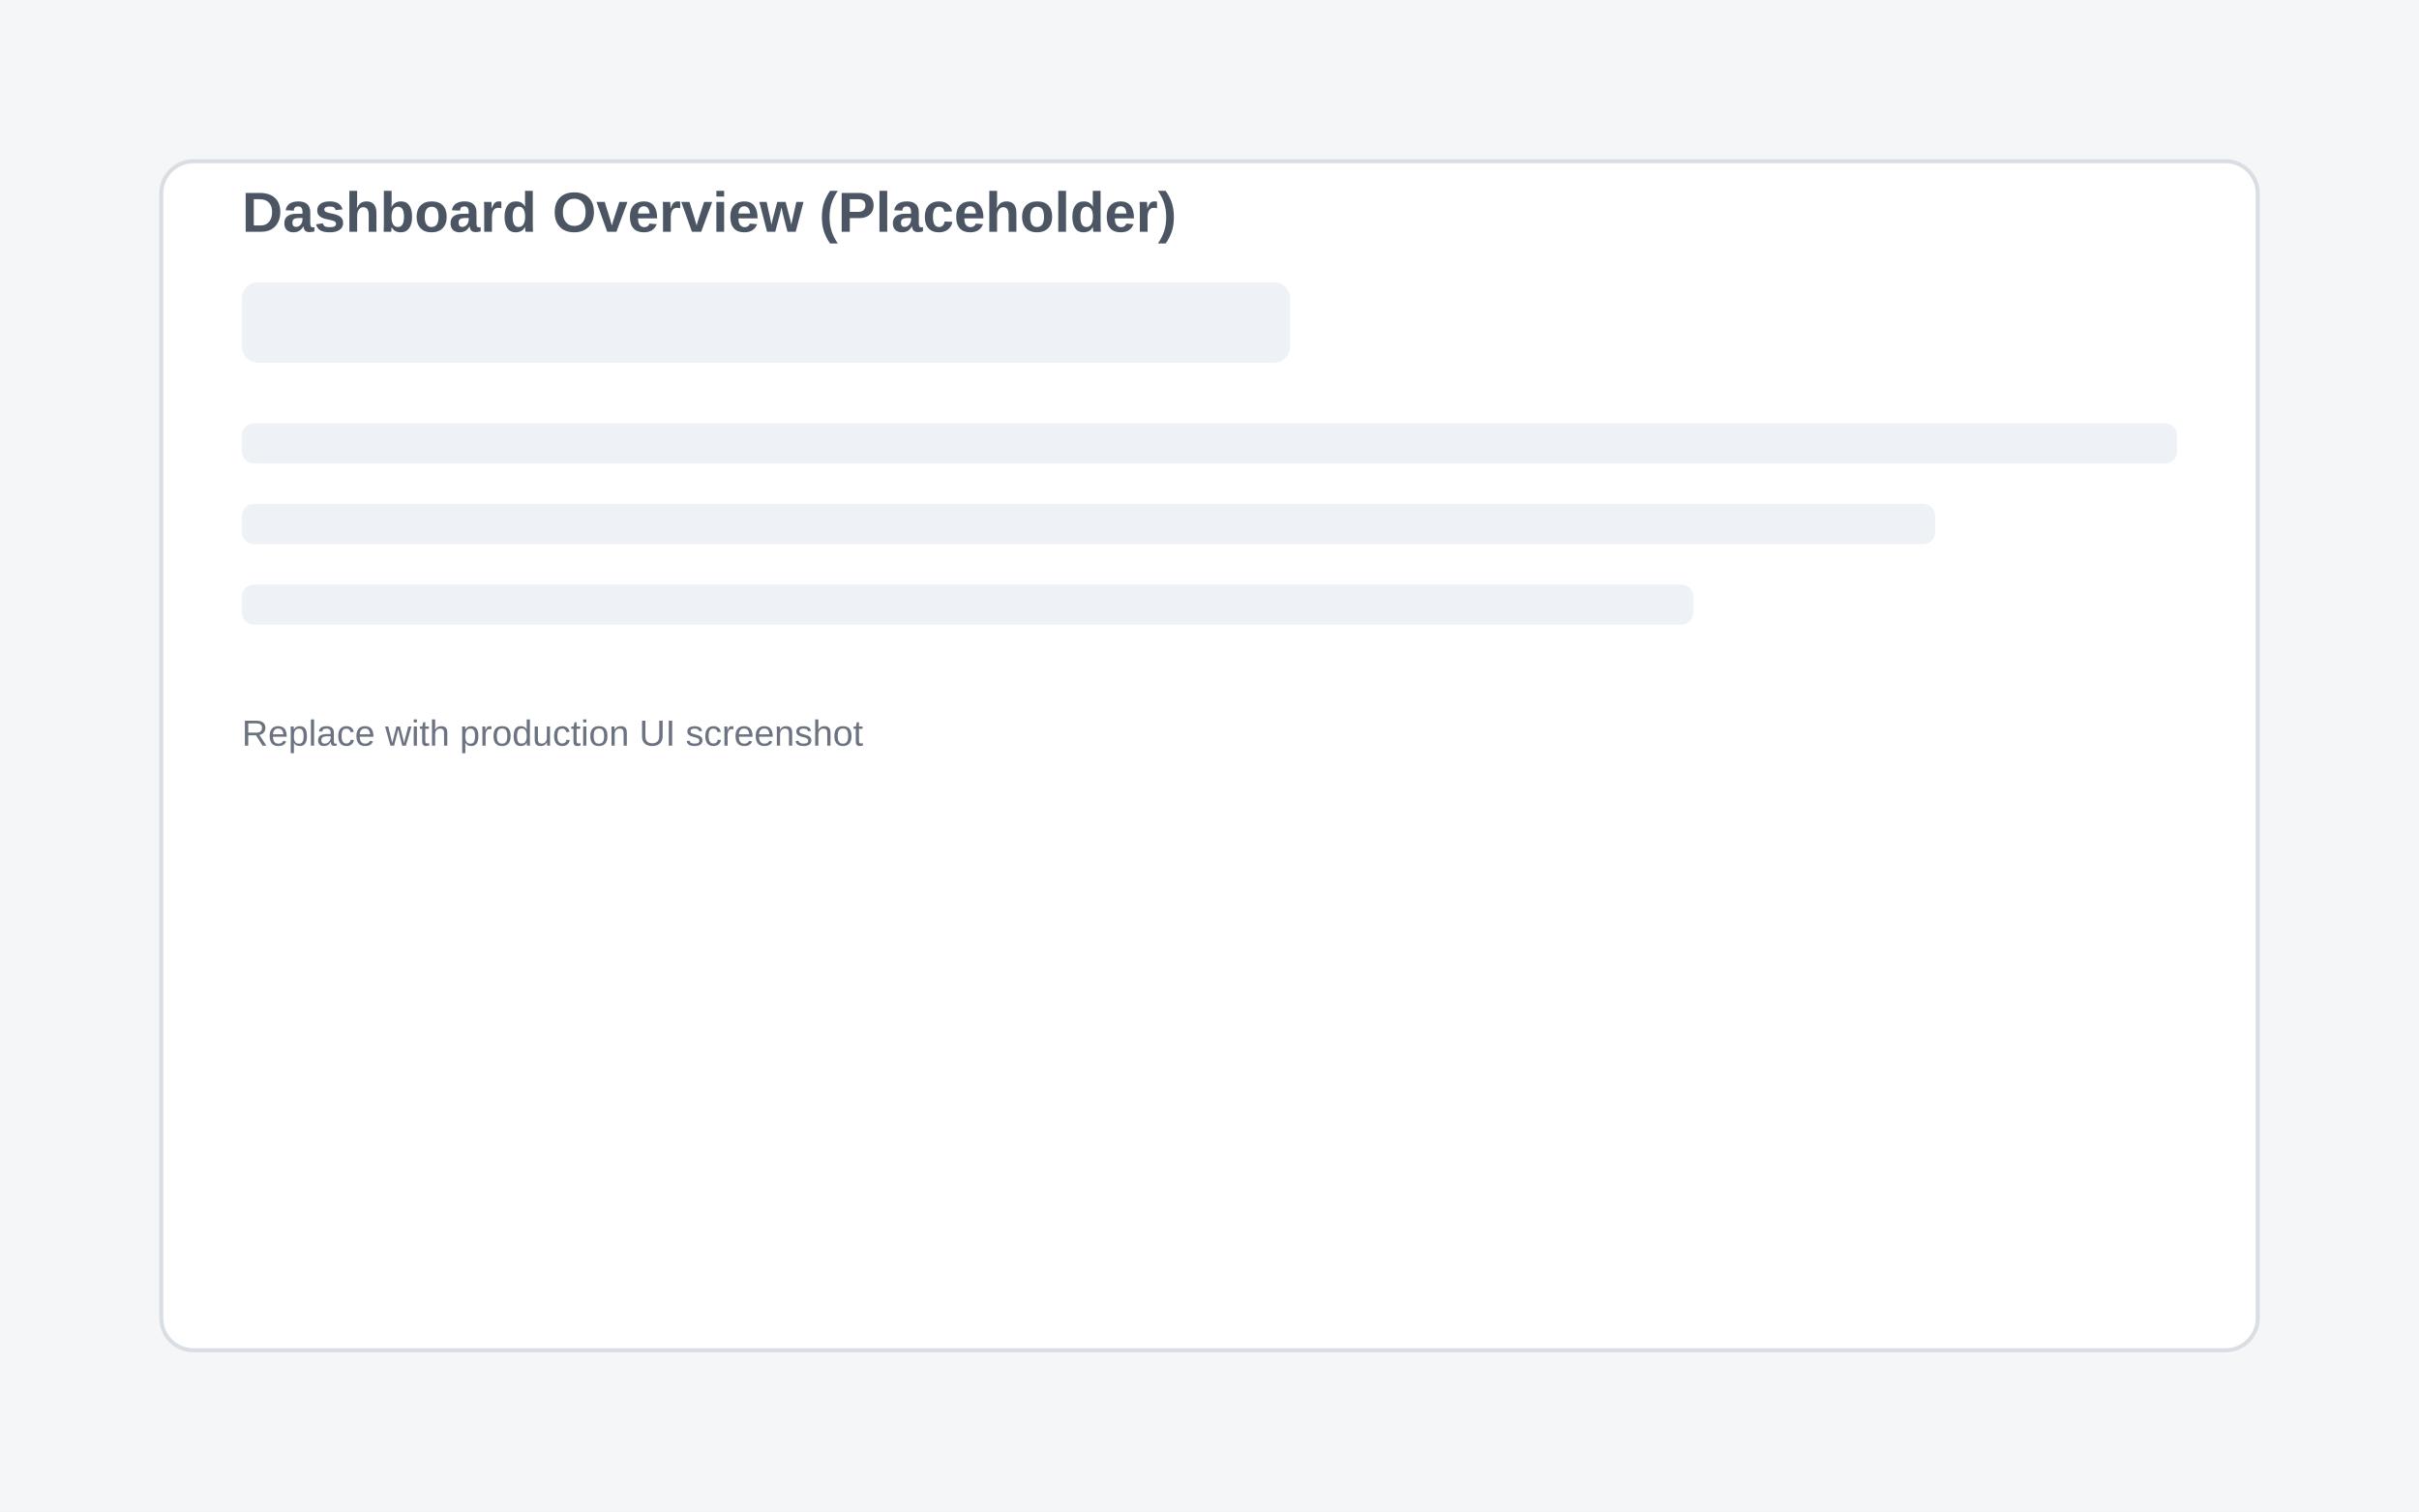
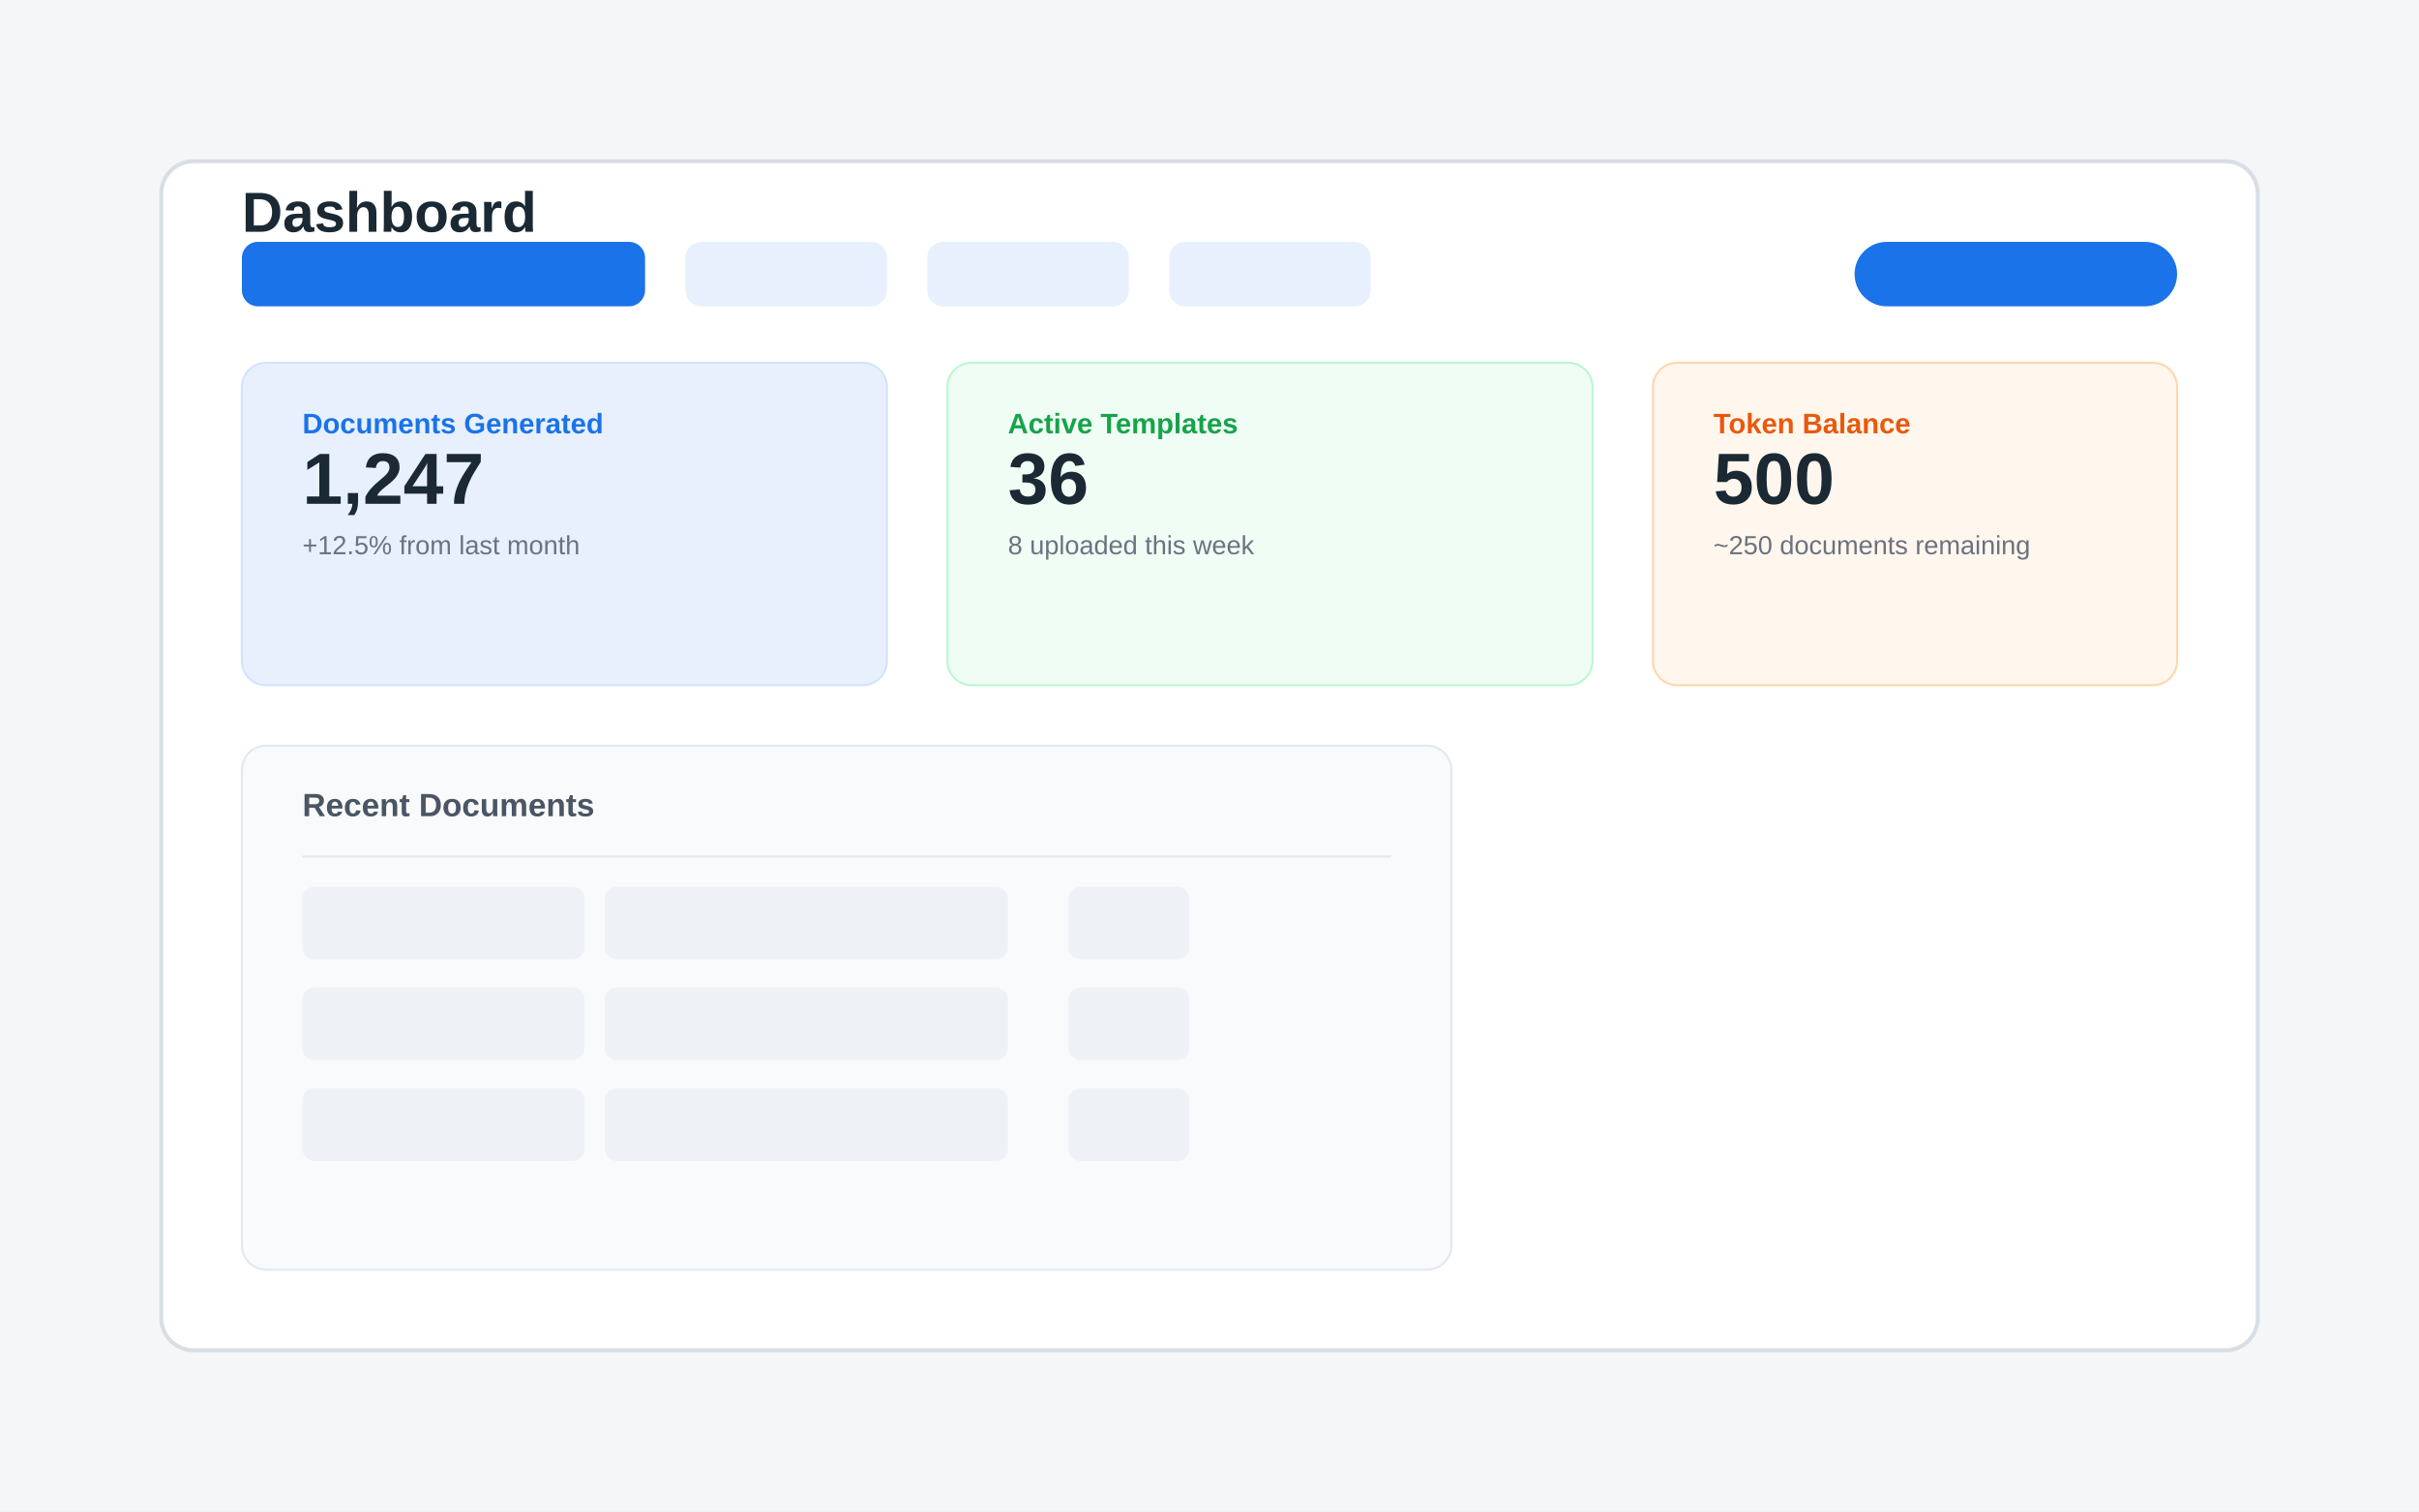
<svg xmlns="http://www.w3.org/2000/svg" width="1200" height="750" viewBox="0 0 1200 750" fill="none">
  <rect width="1200" height="750" fill="#F4F6F8" />
  <rect x="80" y="80" width="1040" height="590" rx="16" fill="#FFFFFF" stroke="#D8DEE4" stroke-width="2" />
-   <rect x="120" y="140" width="520" height="40" rx="8" fill="#EEF2F6" />
-   <rect x="120" y="210" width="960" height="20" rx="6" fill="#EEF2F6" />
-   <rect x="120" y="250" width="840" height="20" rx="6" fill="#EEF2F6" />
-   <rect x="120" y="290" width="720" height="20" rx="6" fill="#EEF2F6" />
-   <text x="120" y="115" font-family="Arial, sans-serif" font-size="28" font-weight="600" fill="#4B5563">Dashboard Overview (Placeholder)</text>
-   <text x="120" y="370" font-family="Arial, sans-serif" font-size="18" fill="#6B7280">Replace with production UI screenshot</text>
+   <rect x="120" y="120" width="200" height="32" rx="8" fill="#1A73E8" />
+   <rect x="340" y="120" width="100" height="32" rx="8" fill="#E8F0FE" />
+   <rect x="460" y="120" width="100" height="32" rx="8" fill="#E8F0FE" />
+   <rect x="580" y="120" width="100" height="32" rx="8" fill="#E8F0FE" />
+   <rect x="920" y="120" width="160" height="32" rx="16" fill="#1A73E8" />
+   <rect x="120" y="180" width="320" height="160" rx="12" fill="#E8F0FE" stroke="#D2E3FC" />
+   <text x="150" y="215" font-family="Arial, sans-serif" font-size="14" font-weight="600" fill="#1A73E8">Documents Generated</text>
+   <text x="150" y="250" font-family="Arial, sans-serif" font-size="36" font-weight="700" fill="#1A2933">1,247</text>
+   <text x="150" y="275" font-family="Arial, sans-serif" font-size="13" fill="#6B7280">+12.5% from last month</text>
+   <rect x="470" y="180" width="320" height="160" rx="12" fill="#F0FDF4" stroke="#BBF7D0" />
+   <text x="500" y="215" font-family="Arial, sans-serif" font-size="14" font-weight="600" fill="#16A34A">Active Templates</text>
+   <text x="500" y="250" font-family="Arial, sans-serif" font-size="36" font-weight="700" fill="#1A2933">36</text>
+   <text x="500" y="275" font-family="Arial, sans-serif" font-size="13" fill="#6B7280">8 uploaded this week</text>
+   <rect x="820" y="180" width="260" height="160" rx="12" fill="#FFF7ED" stroke="#FED7AA" />
+   <text x="850" y="215" font-family="Arial, sans-serif" font-size="14" font-weight="600" fill="#EA580C">Token Balance</text>
+   <text x="850" y="250" font-family="Arial, sans-serif" font-size="36" font-weight="700" fill="#1A2933">500</text>
+   <text x="850" y="275" font-family="Arial, sans-serif" font-size="13" fill="#6B7280">~250 documents remaining</text>
+   <rect x="120" y="370" width="600" height="260" rx="12" fill="#F8FAFC" stroke="#E2E8F0" />
+   <text x="150" y="405" font-family="Arial, sans-serif" font-size="16" font-weight="600" fill="#4B5563">Recent Documents</text>
+   <line x1="150" y1="425" x2="690" y2="425" stroke="#E5E7EB" stroke-width="1" />
+   <rect x="150" y="440" width="520" height="36" rx="6" fill="#F9FAFB" />
+   <rect x="150" y="440" width="140" height="36" rx="6" fill="#EEF2F6" />
+   <rect x="300" y="440" width="200" height="36" rx="6" fill="#EEF2F6" />
+   <rect x="530" y="440" width="60" height="36" rx="6" fill="#EEF2F6" />
+   <rect x="150" y="490" width="520" height="36" rx="6" fill="#F9FAFB" />
+   <rect x="150" y="490" width="140" height="36" rx="6" fill="#EEF2F6" />
+   <rect x="300" y="490" width="200" height="36" rx="6" fill="#EEF2F6" />
+   <rect x="530" y="490" width="60" height="36" rx="6" fill="#EEF2F6" />
+   <rect x="150" y="540" width="520" height="36" rx="6" fill="#F9FAFB" />
+   <rect x="150" y="540" width="140" height="36" rx="6" fill="#EEF2F6" />
+   <rect x="300" y="540" width="200" height="36" rx="6" fill="#EEF2F6" />
+   <rect x="530" y="540" width="60" height="36" rx="6" fill="#EEF2F6" />
+   <text x="120" y="115" font-family="Arial, sans-serif" font-size="28" font-weight="600" fill="#1A2933">Dashboard</text>
</svg>
